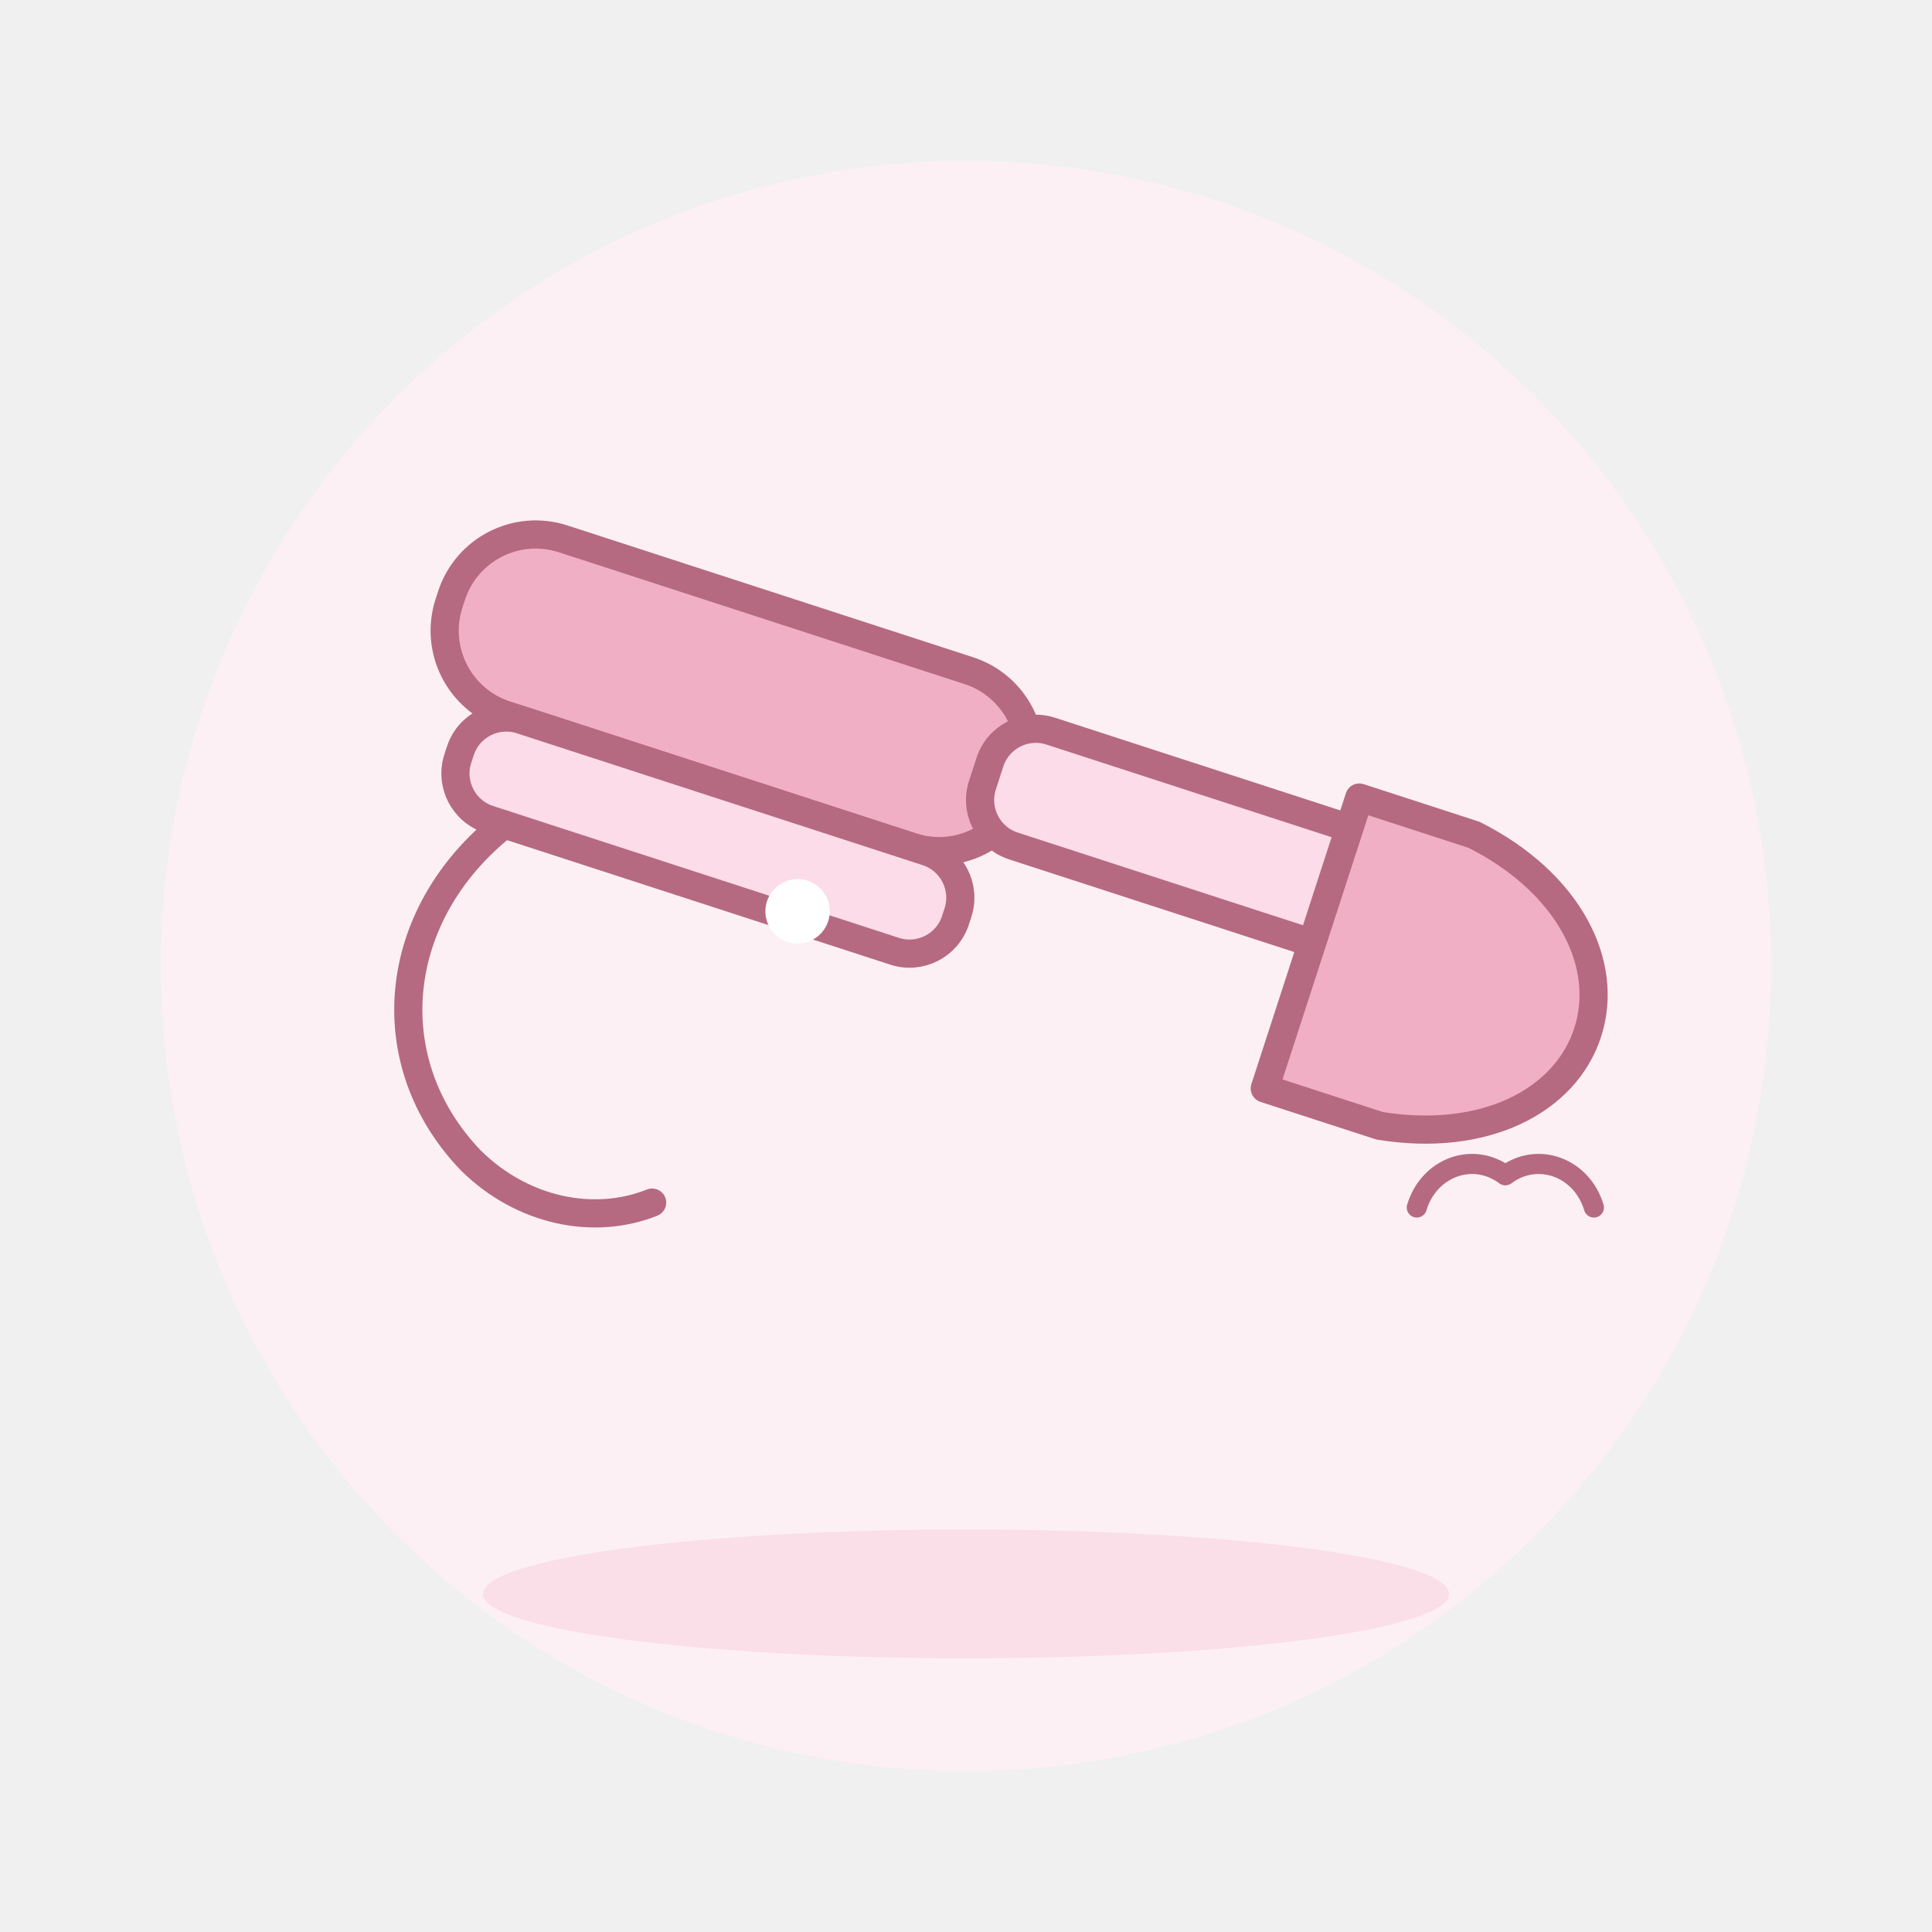
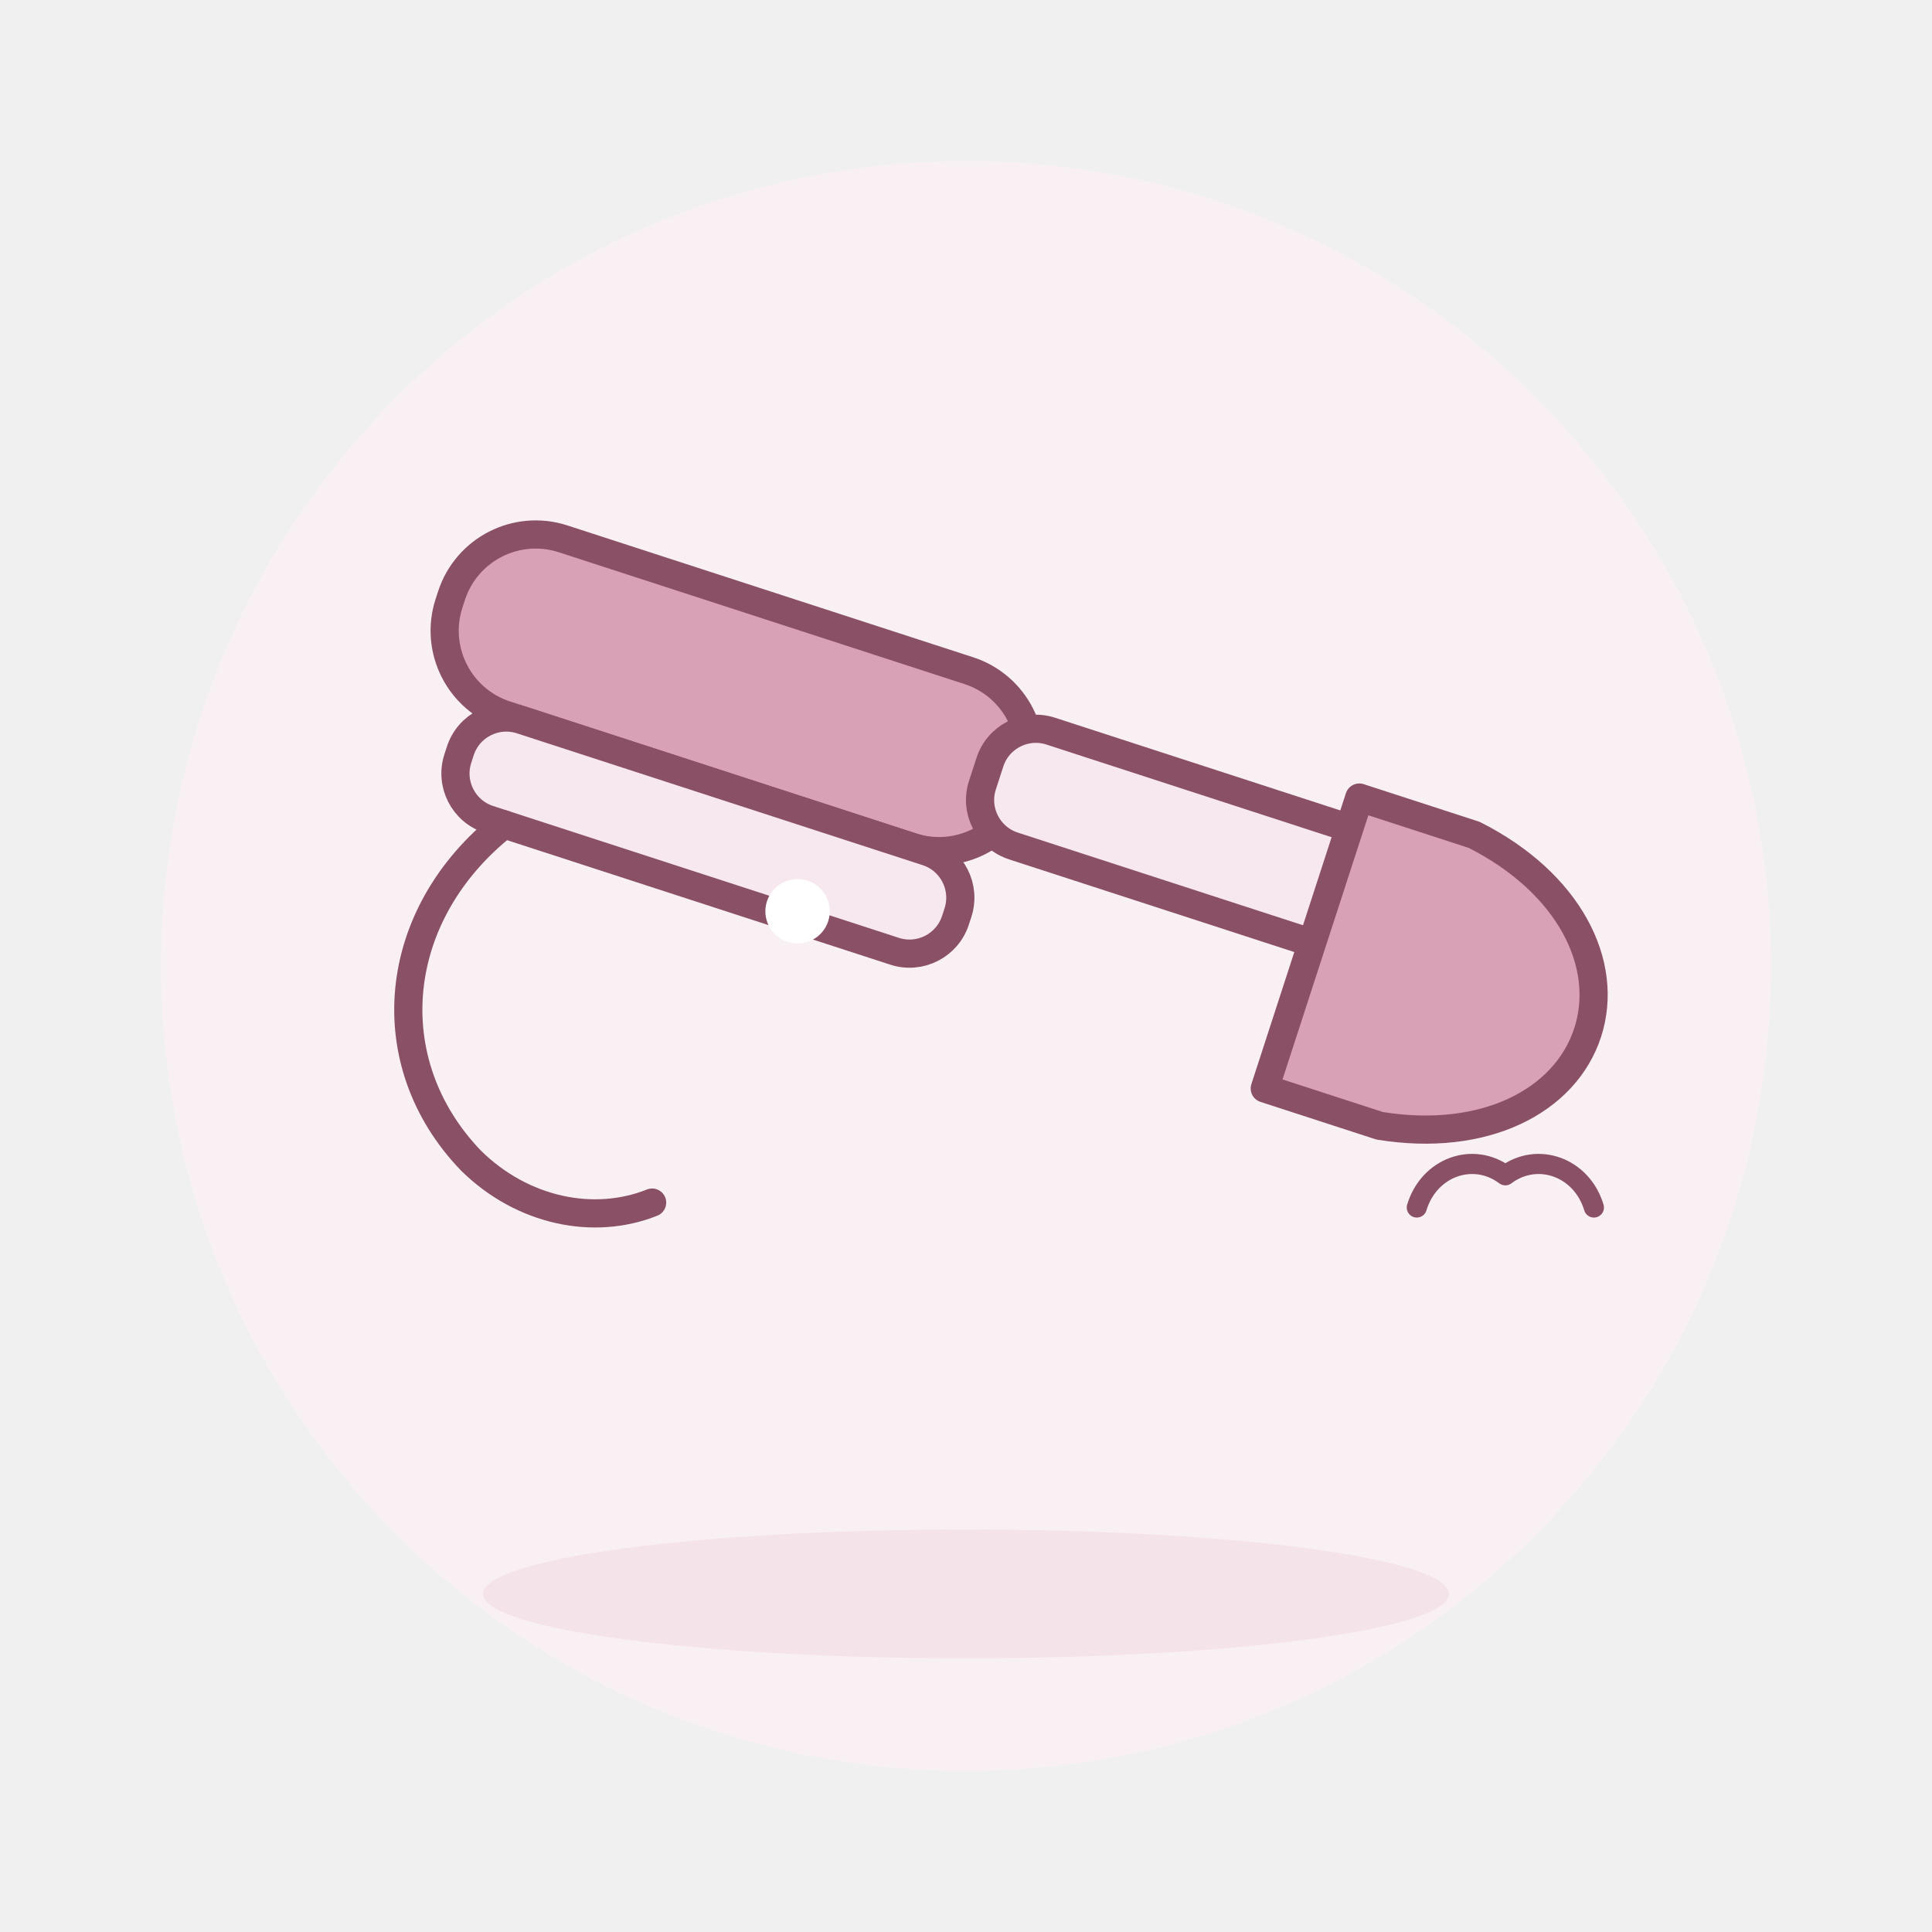
<svg xmlns="http://www.w3.org/2000/svg" viewBox="0 0 480 480">
-   <circle cx="240" cy="240" r="200" fill="#FDF0F5" />
-   <ellipse cx="240" cy="396" rx="120" ry="16" fill="#F7CFDE" opacity="0.55" />
-   <g stroke="#B56A82" stroke-width="7" stroke-linecap="round" stroke-linejoin="round">
+   <circle cx="240" cy="240" r="200" fill="#F9F0F3" />
+   <ellipse cx="240" cy="396" rx="120" ry="16" fill="#F2D9E2" opacity="0.55" />
+   <g stroke="#8A5066" stroke-width="7" stroke-linecap="round" stroke-linejoin="round">
    <g transform="rotate(18 240 240)">
-       <rect x="90" y="170" width="150" height="46" rx="22" fill="#F0AFC5" />
-       <rect x="230" y="178" width="120" height="30" rx="12" fill="#FBDCE8" />
-       <path d="M350 170 c26 4 42 20 42 38 s-16 34-42 38 l-30 0 0-76 Z" fill="#F0AFC5" />
-       <rect x="104" y="216" width="130" height="26" rx="12" fill="#FBDCE8" />
+       <rect x="90" y="170" width="150" height="46" rx="22" fill="#D9A1B6" />
+       <rect x="230" y="178" width="120" height="30" rx="12" fill="#F7E7EE" />
+       <path d="M350 170 c26 4 42 20 42 38 s-16 34-42 38 l-30 0 0-76 Z" fill="#D9A1B6" />
+       <rect x="104" y="216" width="130" height="26" rx="12" fill="#F7E7EE" />
      <path d="M120 242 c-20 30-12 66 18 82 16 8 34 6 46-4" fill="none" />
      <circle cx="196" cy="240" r="8" fill="#FFFFFF" stroke="none" />
    </g>
    <g transform="translate(352 300)">
      <path d="M0 0 c3-10 14-14 22-8 8-6 19-2 22 8" stroke-width="5" fill="none" />
    </g>
  </g>
</svg>
